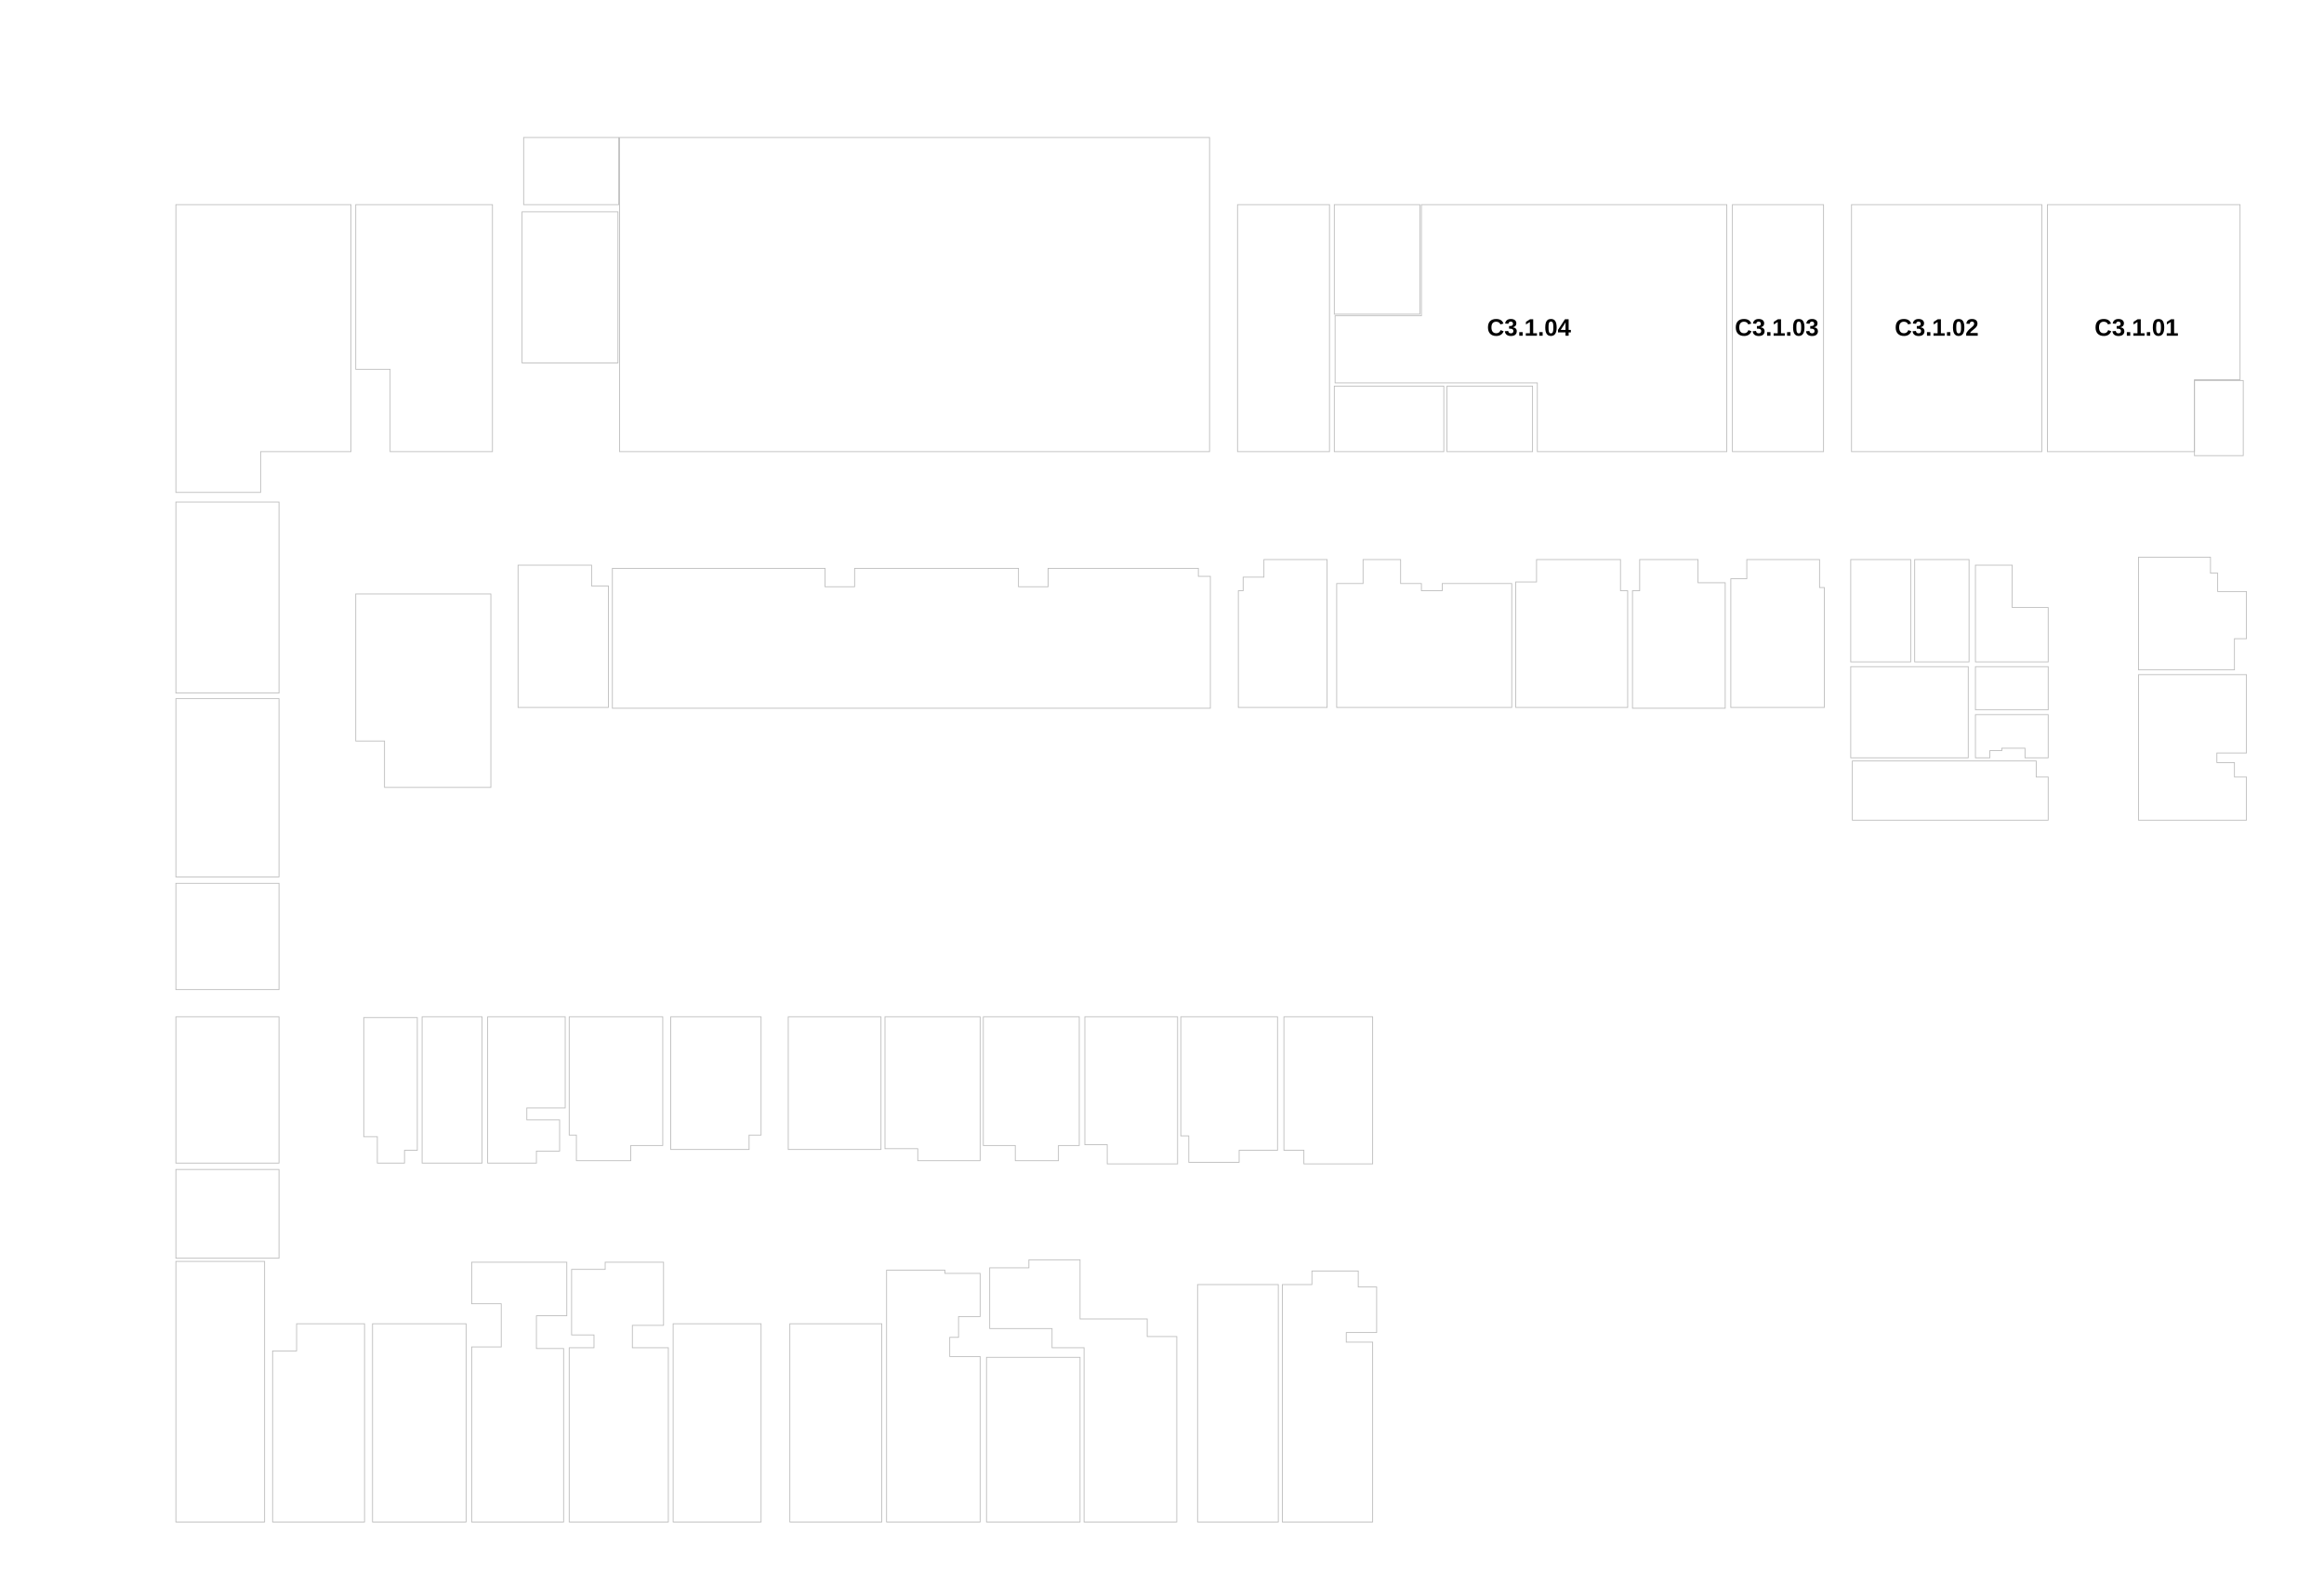
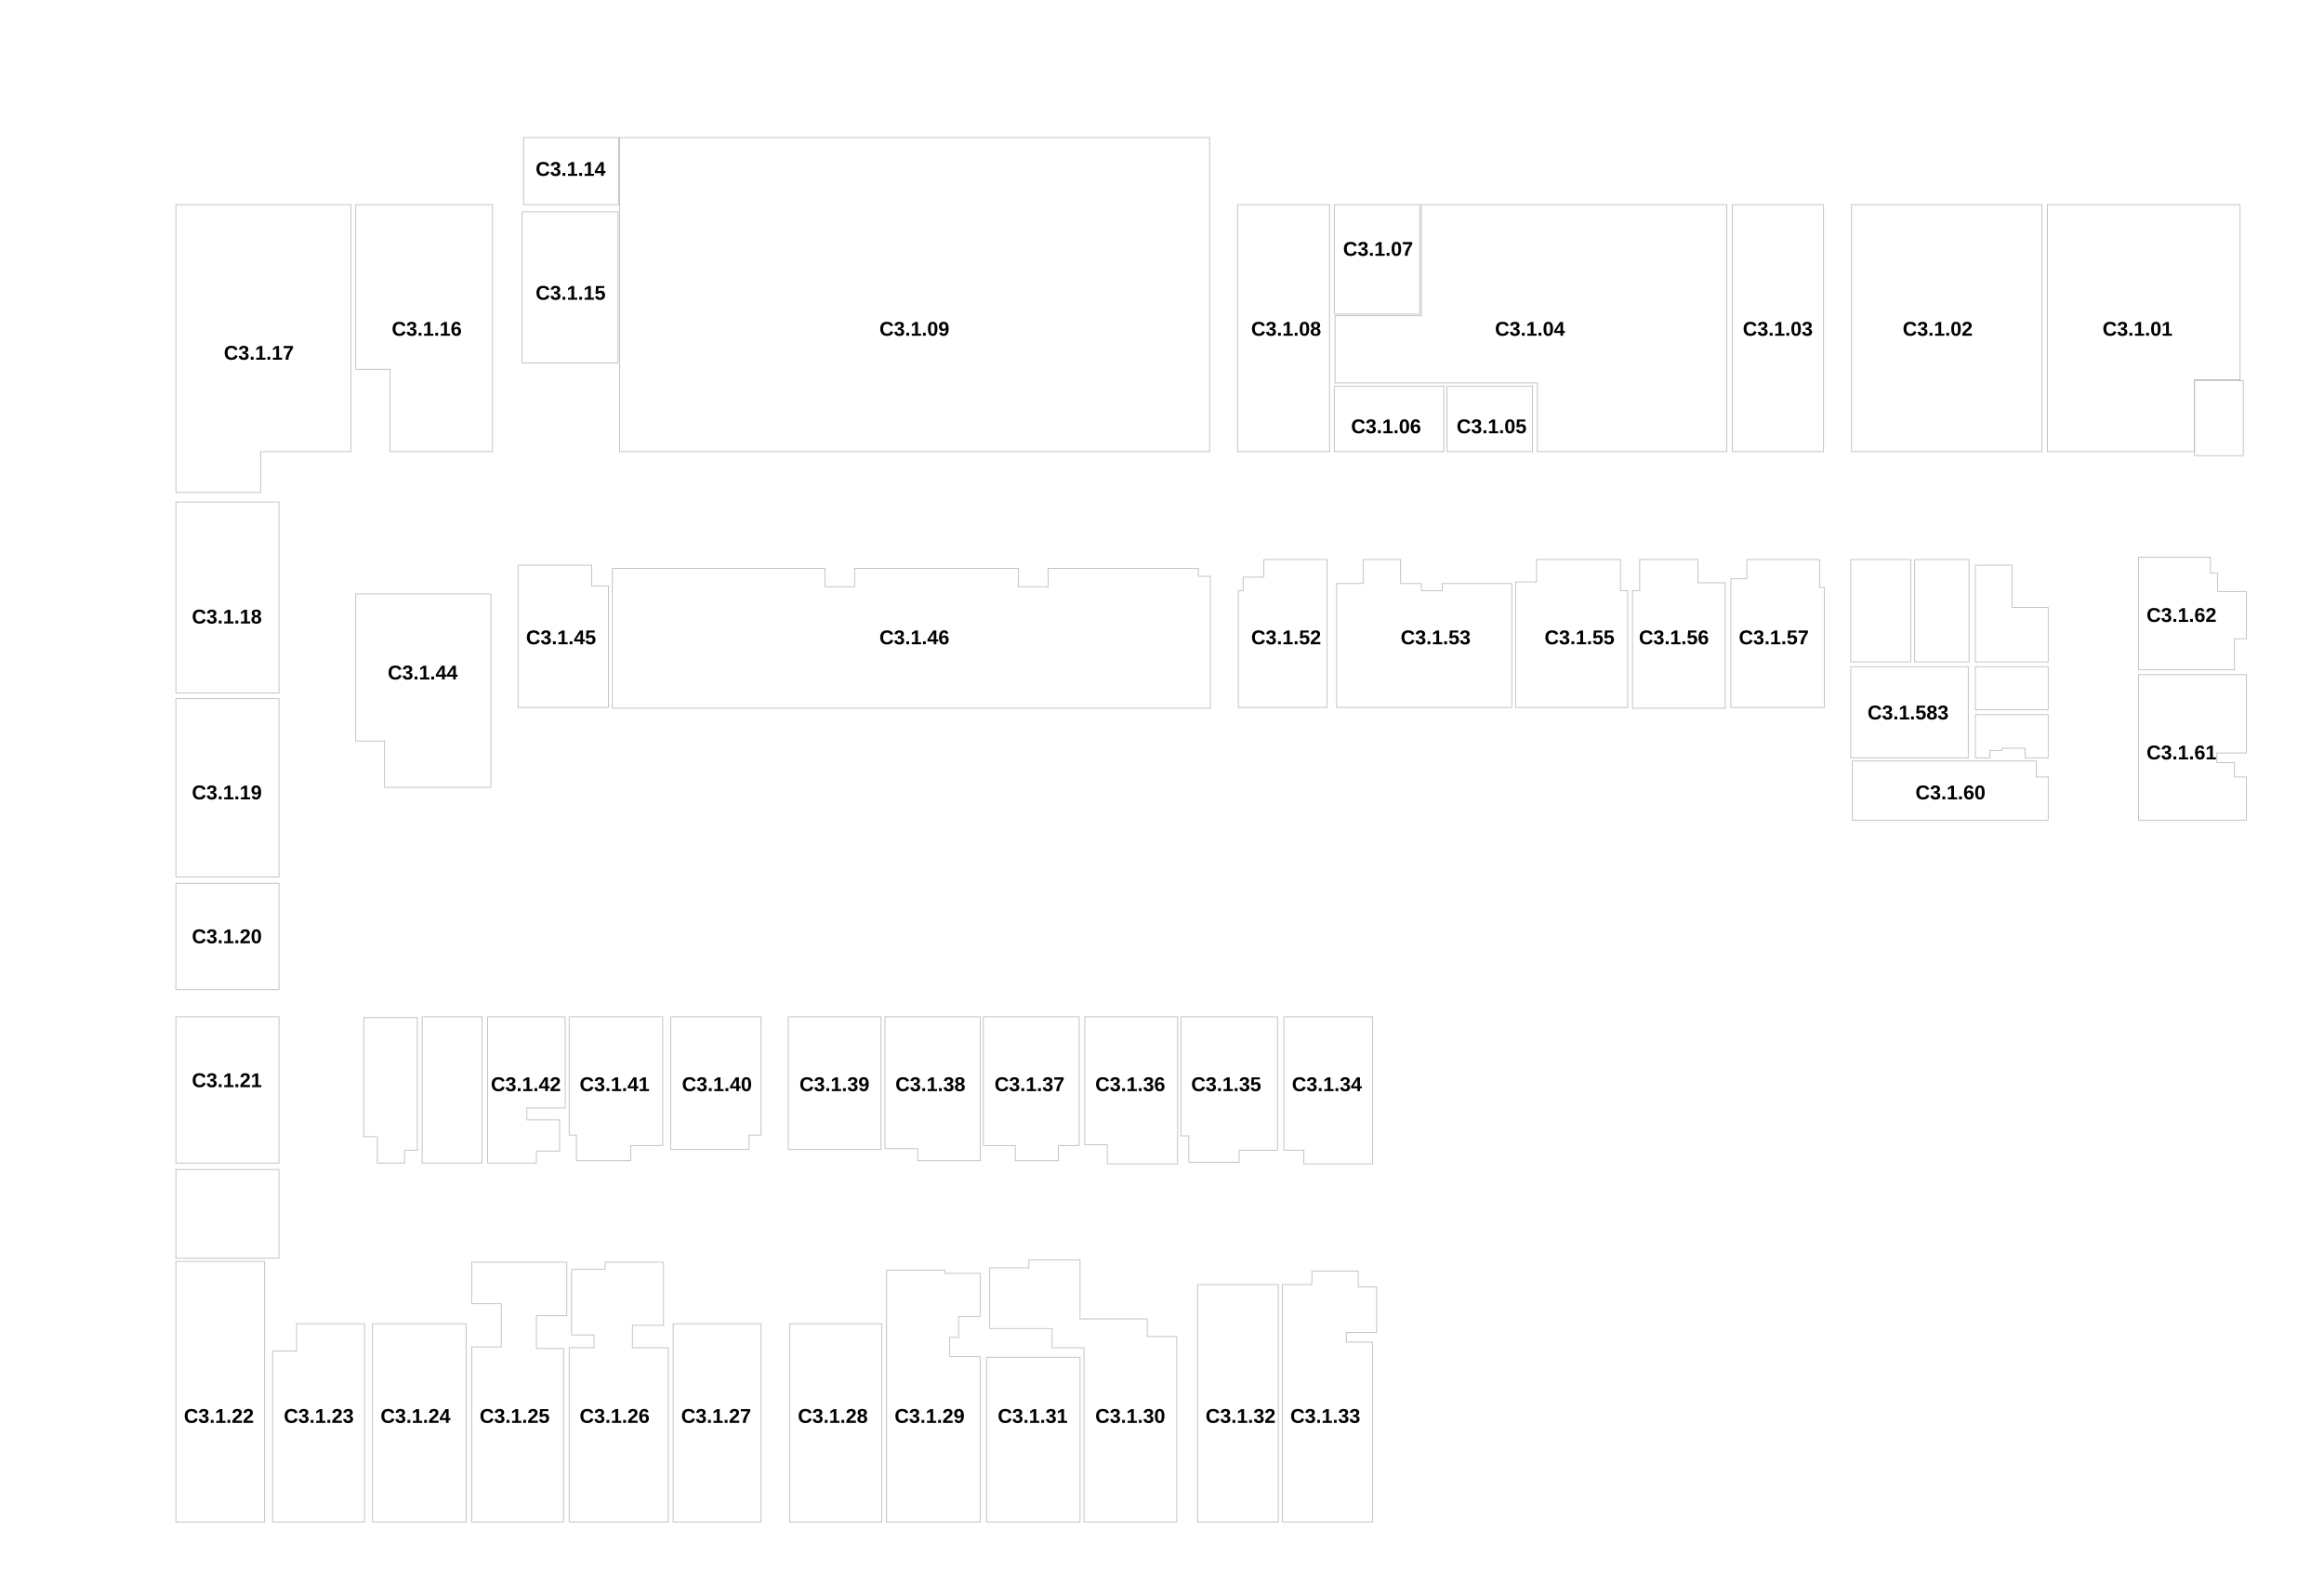
<svg xmlns="http://www.w3.org/2000/svg" viewBox="0 0 2907 1962" width="2907" height="1962">
  <defs>
    <radialGradient id="bgBuildRad" cx="0.5" cy="0.5" r="0.65">
      <stop offset="0%" stop-color="#ffffff" />
      <stop offset="100%" stop-color="#f2f2f2" />
    </radialGradient>
    <linearGradient id="corridorGrad" x1="0" y1="0" x2="1" y2="1">
      <stop offset="0%" stop-color="#E0E0E0" />
      <stop offset="100%" stop-color="#B3B3B3" />
    </linearGradient>
    <linearGradient id="roomGradGrey" x1="0" y1="0" x2="1" y2="1">
      <stop offset="20%" stop-color="#D3D3D3" />
      <stop offset="100%" stop-color="#A9A9A9" />
    </linearGradient>
    <filter id="shadow" x="-20%" y="-20%" width="200%" height="200%">
      <feDropShadow dx="2" dy="2" stdDeviation="4" flood-color="#000" flood-opacity="0.15" />
    </filter>
  </defs>
  <style>
    /* Styl etykiet – dodajemy cień tekstu, by był czytelniejszy na jasnym tle */
    text {
      font-family: Arial, sans-serif;
      font-size: 13px;
      font-weight: bold;
      fill: #333;
      text-shadow: 1px 1px 2px rgba(255,255,255,0.7);
    }

    text {
-       font-size: 30px;
+       font-size: 25px;
      font-family: Arial, sans-serif;
+ 
      fill: black;
    }
  </style>
  <path id="room_c3_1_01" class="room" d="M2561,256 H2802 V475 H2745 V565 H2561Z" fill="none" stroke="#bbb" stroke-width="1" />
-   <text id="label_c3_1_01" x="2620" y="420">C3.1.01</text>
+   <text id="label_c3_1_01" x="2630" y="420">C3.1.01</text>
  <path id="room_c3_1_01.1" class="room" d="M2745,476 H2806 V570 H2745 V570 H2745Z" fill="none" stroke="#bbb" stroke-width="1" />
  <path id="room_c3_1_02" class="room" d="M2316,256 H2554 V565 H2316Z" fill="none" stroke="#bbb" stroke-width="1" />
-   <text id="label_c3_1_02" x="2370" y="420">C3.1.02</text>
+   <text id="label_c3_1_02" x="2380" y="420">C3.1.02</text>
  <path id="room_c3_1_03" class="room" d="M2167,256 H2281 V565 H2167Z" fill="none" stroke="#bbb" stroke-width="1" />
-   <text id="label_c3_1_03" x="2170" y="420">C3.1.03</text>
+   <text id="label_c3_1_03" x="2180" y="420">C3.1.03</text>
  <path id="room_c3_1_04" class="room" d="M1778,256 H2160 V565 H1923 V479 H1670 V395 H1778Z" fill="none" stroke="#bbb" stroke-width="1" />
-   <text id="label_c3_1_04" x="1860" y="420">C3.1.04</text>
+   <text id="label_c3_1_04" x="1870" y="420">C3.1.04</text>
  <path id="room_c3_1_05" class="room" d="M1810,483 H1917 V565 H1810Z" fill="none" stroke="#bbb" stroke-width="1" />
+   <text id="label_c3_1_05" x="1822" y="542">C3.1.05</text>
  <path id="room_c3_1_06" class="room" d="M1669,483 H1806 V565 H1669Z" fill="none" stroke="#bbb" stroke-width="1" />
+   <text id="label_c3_1_06" x="1690" y="542">C3.1.06</text>
  <path id="room_c3_1_07" class="room" d="M1669,256 H1776 V393 H1669Z" fill="none" stroke="#bbb" stroke-width="1" />
+   <text id="label_c3_1_07" x="1680" y="320">C3.1.07</text>
  <path id="room_c3_1_08" class="room" d="M1548,256 H1663 V565 H1548Z" fill="none" stroke="#bbb" stroke-width="1" />
+   <text id="label_c3_1_08" x="1565" y="420">C3.1.08</text>
  <path id="room_c3_1_09" class="room" d="M775,172 H1513 V565 H775Z" fill="none" stroke="#bbb" stroke-width="1" />
+   <text id="label_c3_1_09" x="1100" y="420">C3.1.09</text>
  <path id="room_c3_1_14" class="room" d="M655,172 H774 V256 H655Z" fill="none" stroke="#bbb" stroke-width="1" />
+   <text id="label_c3_1_14" x="670" y="220">C3.1.14</text>
  <path id="room_c3_1_15" class="room" d="M653,265 H773 V454 H653Z" fill="none" stroke="#bbb" stroke-width="1" />
+   <text id="label_c3_1_15" x="670" y="375">C3.1.15</text>
  <path id="room_c3_1_16" class="room" d="M445,256 H616 V565 H488 V462 H445Z" fill="none" stroke="#bbb" stroke-width="1" />
+   <text id="label_c3_1_16" x="490" y="420">C3.1.16</text>
  <path id="room_c3_1_17" class="room" d="M220,256 H439 V565 H326 V616 H220Z" fill="none" stroke="#bbb" stroke-width="1" />
+   <text id="label_c3_1_17" x="280" y="450">C3.1.17</text>
  <path id="room_c3_1_18" class="room" d="M220,628 H349 V867 H220Z" fill="none" stroke="#bbb" stroke-width="1" />
+   <text id="label_c3_1_18" x="240" y="780">C3.1.18</text>
  <path id="room_c3_1_19" class="room" d="M220,874 H349 V1097 H220Z" fill="none" stroke="#bbb" stroke-width="1" />
+   <text id="label_c3_1_19" x="240" y="1000">C3.1.19</text>
  <path id="room_c3_1_20" class="room" d="M220,1105 H349 V1238 H220Z" fill="none" stroke="#bbb" stroke-width="1" />
+   <text id="label_c3_1_20" x="240" y="1180">C3.1.20</text>
  <path id="room_c3_1_21" class="room" d="M220,1272 H349 V1455 H220Z" fill="none" stroke="#bbb" stroke-width="1" />
+   <text id="label_c3_1_21" x="240" y="1360">C3.1.21</text>
  <path id="room_c3_1_212" class="room" d="M220,1463 H349 V1574 H220Z" fill="none" stroke="#bbb" stroke-width="1" />
  <path id="room_c3_1_22" class="room" d="M220,1578 H331 V1904 H220Z" fill="none" stroke="#bbb" stroke-width="1" />
+   <text id="label_c3_1_22" x="230" y="1780">C3.1.22</text>
  <path id="room_c3_1_23" class="room" d="M371,1656 H456 V1904 H341 V1690 H371Z" fill="none" stroke="#bbb" stroke-width="1" />
+   <text id="label_c3_1_23" x="355" y="1780">C3.1.23</text>
  <path id="room_c3_1_24" class="room" d="M466,1656 H583 V1904 H466Z" fill="none" stroke="#bbb" stroke-width="1" />
+   <text id="label_c3_1_24" x="476" y="1780">C3.1.24</text>
  <path id="room_c3_1_25" class="room" d="M590,1579 H709 V1646 H671 V1687 H705 V1904 H590 V1685 H627 V1631 H590Z" fill="none" stroke="#bbb" stroke-width="1" />
+   <text id="label_c3_1_25" x="600" y="1780">C3.1.25</text>
  <path id="room_c3_1_26" class="room" d="M715,1588 H757 V1579 H830 V1658 H791 V1686 H836 V1904 H712 V1686 H743 V1670 H715Z" fill="none" stroke="#bbb" stroke-width="1" />
+   <text id="label_c3_1_26" x="725" y="1780">C3.1.26</text>
  <path id="room_c3_1_27" class="room" d="M842,1656 H952 V1904 H842Z" fill="none" stroke="#bbb" stroke-width="1" />
+   <text id="label_c3_1_27" x="852" y="1780">C3.1.27</text>
  <path id="room_c3_1_28" class="room" d="M988,1656 H1103 V1904 H988Z" fill="none" stroke="#bbb" stroke-width="1" />
+   <text id="label_c3_1_28" x="998" y="1780">C3.1.28</text>
  <path id="room_c3_1_29" class="room" d="M1109,1589 H1182 V1593 H1226 V1647 H1199 V1673 H1188 V1697 H1226 V1904 H1109Z" fill="none" stroke="#bbb" stroke-width="1" />
+   <text id="label_c3_1_29" x="1119" y="1780">C3.1.29</text>
  <path id="room_c3_1_30" class="room" d="M1238,1586 H1287 V1576 H1351 V1650 H1435 V1672 H1472 V1904 H1356 V1686 H1316 V1662 H1238Z" fill="none" stroke="#bbb" stroke-width="1" />
+   <text id="label_c3_1_30" x="1370" y="1780">C3.1.30</text>
  <path id="room_c3_1_31" class="room" d="M1234,1698 H1351 V1904 H1234Z" fill="none" stroke="#bbb" stroke-width="1" />
+   <text id="label_c3_1_31" x="1248" y="1780">C3.1.31</text>
  <path id="room_c3_1_32" class="room" d="M1498,1607 H1599 V1904 H1498Z" fill="none" stroke="#bbb" stroke-width="1" />
+   <text id="label_c3_1_32" x="1508" y="1780">C3.1.32</text>
  <path id="room_c3_1_33" class="room" d="M1604,1607 H1641 V1590 H1699 V1610 H1722 V1667 H1684 V1679 H1717 V1904 H1604Z" fill="none" stroke="#bbb" stroke-width="1" />
+   <text id="label_c3_1_33" x="1614" y="1780">C3.1.33</text>
  <path id="room_c3_1_34" class="room" d="M1606,1272 H1717 V1456 H1631 V1439 H1606Z" fill="none" stroke="#bbb" stroke-width="1" />
+   <text id="label_c3_1_34" x="1616" y="1365">C3.1.34</text>
  <path id="room_c3_1_35" class="room" d="M1477,1272 H1598 V1439 H1550 V1454 H1487 V1421 H1477Z" fill="none" stroke="#bbb" stroke-width="1" />
+   <text id="label_c3_1_35" x="1490" y="1365">C3.1.35</text>
  <path id="room_c3_1_36" class="room" d="M1357,1272 H1473 V1456 H1385 V1432 H1357Z" fill="none" stroke="#bbb" stroke-width="1" />
+   <text id="label_c3_1_36" x="1370" y="1365">C3.1.36</text>
  <path id="room_c3_1_37" class="room" d="M1230,1272 H1350 V1433 H1324 V1452 H1270 V1433 H1230Z" fill="none" stroke="#bbb" stroke-width="1" />
+   <text id="label_c3_1_37" x="1244" y="1365">C3.1.37</text>
  <path id="room_c3_1_38" class="room" d="M1107,1272 H1226 V1452 H1148 V1437 H1107Z" fill="none" stroke="#bbb" stroke-width="1" />
+   <text id="label_c3_1_38" x="1120" y="1365">C3.1.38</text>
  <path id="room_c3_1_39" class="room" d="M986,1272 H1102 V1438 H986Z" fill="none" stroke="#bbb" stroke-width="1" />
+   <text id="label_c3_1_39" x="1000" y="1365">C3.1.39</text>
  <path id="room_c3_1_40" class="room" d="M839,1272 H952 V1420 H937 V1438 H839Z" fill="none" stroke="#bbb" stroke-width="1" />
+   <text id="label_c3_1_40" x="853" y="1365">C3.1.40</text>
  <path id="room_c3_1_41" class="room" d="M712,1272 H829 V1433 H789 V1452 H721 V1420 H712Z" fill="none" stroke="#bbb" stroke-width="1" />
+   <text id="label_c3_1_41" x="725" y="1365">C3.1.41</text>
  <path id="room_c3_1_42" class="room" d="M610,1272 H707 V1386 H659 V1401 H700 V1440 H671 V1455 H610Z" fill="none" stroke="#bbb" stroke-width="1" />
+   <text id="label_c3_1_42" x="614" y="1365">C3.1.42</text>
  <path id="room_c3_1_431" class="room" d="M528,1272 H603 V1455 H528Z" fill="none" stroke="#bbb" stroke-width="1" />
  <path id="room_c3_1_432" class="room" d="M455,1273 H522 V1439 H506 V1455 H472 V1422 H455Z" fill="none" stroke="#bbb" stroke-width="1" />
  <path id="room_c3_1_44" class="room" d="M445,743 H614 V985 H481 V927 H445Z" fill="none" stroke="#bbb" stroke-width="1" />
+   <text id="label_c3_1_44" x="485" y="850">C3.1.44</text>
  <path id="room_c3_1_45" class="room" d="M648,707 H740 V733 H761 V885 H648Z" fill="none" stroke="#bbb" stroke-width="1" />
+   <text id="label_c3_1_45" x="658" y="806">C3.1.45</text>
  <path id="room_c3_1_46" class="room" d="M766,711 H1032 V734 H1069 V711 H1274 V734 H1311 V711 H1499 V721 H1514 V886 H766Z" fill="none" stroke="#bbb" stroke-width="1" />
+   <text id="label_c3_1_46" x="1100" y="806">C3.1.46</text>
  <path id="room_c3_1_52" class="room" d="M1581,700 H1660 V885 H1549 V739 H1555 V722 H1581Z" fill="none" stroke="#bbb" stroke-width="1" />
+   <text id="label_c3_1_52" x="1565" y="806">C3.1.52</text>
  <path id="room_c3_1_53" class="room" d="M1705,700 H1752 V730 H1778 V739 H1804 V730 H1891 V885 H1672 V730 H1705Z" fill="none" stroke="#bbb" stroke-width="1" />
+   <text id="label_c3_1_53" x="1752" y="806">C3.1.53</text>
  <path id="room_c3_1_55" class="room" d="M1922,700 H2027 V739 H2036 V885 H1896 V728 H1922Z" fill="none" stroke="#bbb" stroke-width="1" />
+   <text id="label_c3_1_55" x="1932" y="806">C3.1.55</text>
  <path id="room_c3_1_56" class="room" d="M2051,700 H2124 V729 H2158 V886 H2042 V739 H2051Z" fill="none" stroke="#bbb" stroke-width="1" />
+   <text id="label_c3_1_56" x="2050" y="806">C3.1.56</text>
  <path id="room_c3_1_57" class="room" d="M2185,700 H2276 V735 H2282 V885 H2165 V724 H2185Z" fill="none" stroke="#bbb" stroke-width="1" />
+   <text id="label_c3_1_57" x="2175" y="806">C3.1.57</text>
  <path id="room_c3_1_581" class="room" d="M2315,700 H2390 V828 H2315Z" fill="none" stroke="#bbb" stroke-width="1" />
  <path id="room_c3_1_582" class="room" d="M2395,700 H2463 V828 H2395Z" fill="none" stroke="#bbb" stroke-width="1" />
  <path id="room_c3_1_583" class="room" d="M2315,834 H2462 V948 H2315Z" fill="none" stroke="#bbb" stroke-width="1" />
+   <text id="label_c3_1_583" x="2336" y="900">C3.1.583</text>
  <path id="room_c3_1_591" class="room" d="M2471,707 H2517 V760 H2562 V828 H2471Z" fill="none" stroke="#bbb" stroke-width="1" />
  <path id="room_c3_1_592" class="room" d="M2471,834 H2562 V888 H2471Z" fill="none" stroke="#bbb" stroke-width="1" />
  <path id="room_c3_1_593" class="room" d="M2471,894 H2562 V948 H2533 V936 H2504 V939 H2489 V948 H2471Z" fill="none" stroke="#bbb" stroke-width="1" />
  <path id="room_c3_1_60" class="room" d="M2317,952 H2547 V972 H2562 V1026 H2317Z" fill="none" stroke="#bbb" stroke-width="1" />
+   <text id="label_c3_1_60" x="2396" y="1000">C3.1.60</text>
  <path id="room_c3_1_61" class="room" d="M2675,844 H2810 V942 H2773 V954 H2795 V972 H2810 V1026 H2675Z" fill="none" stroke="#bbb" stroke-width="1" />
+   <text id="label_c3_1_61" x="2685" y="950">C3.1.61</text>
  <path id="room_c3_1_62" class="room" d="M2675,697 H2765 V717 H2774 V740 H2810 V799 H2795 V838 H2675Z" fill="none" stroke="#bbb" stroke-width="1" />
+   <text id="label_c3_1_62" x="2685" y="778">C3.1.62</text>
</svg>
